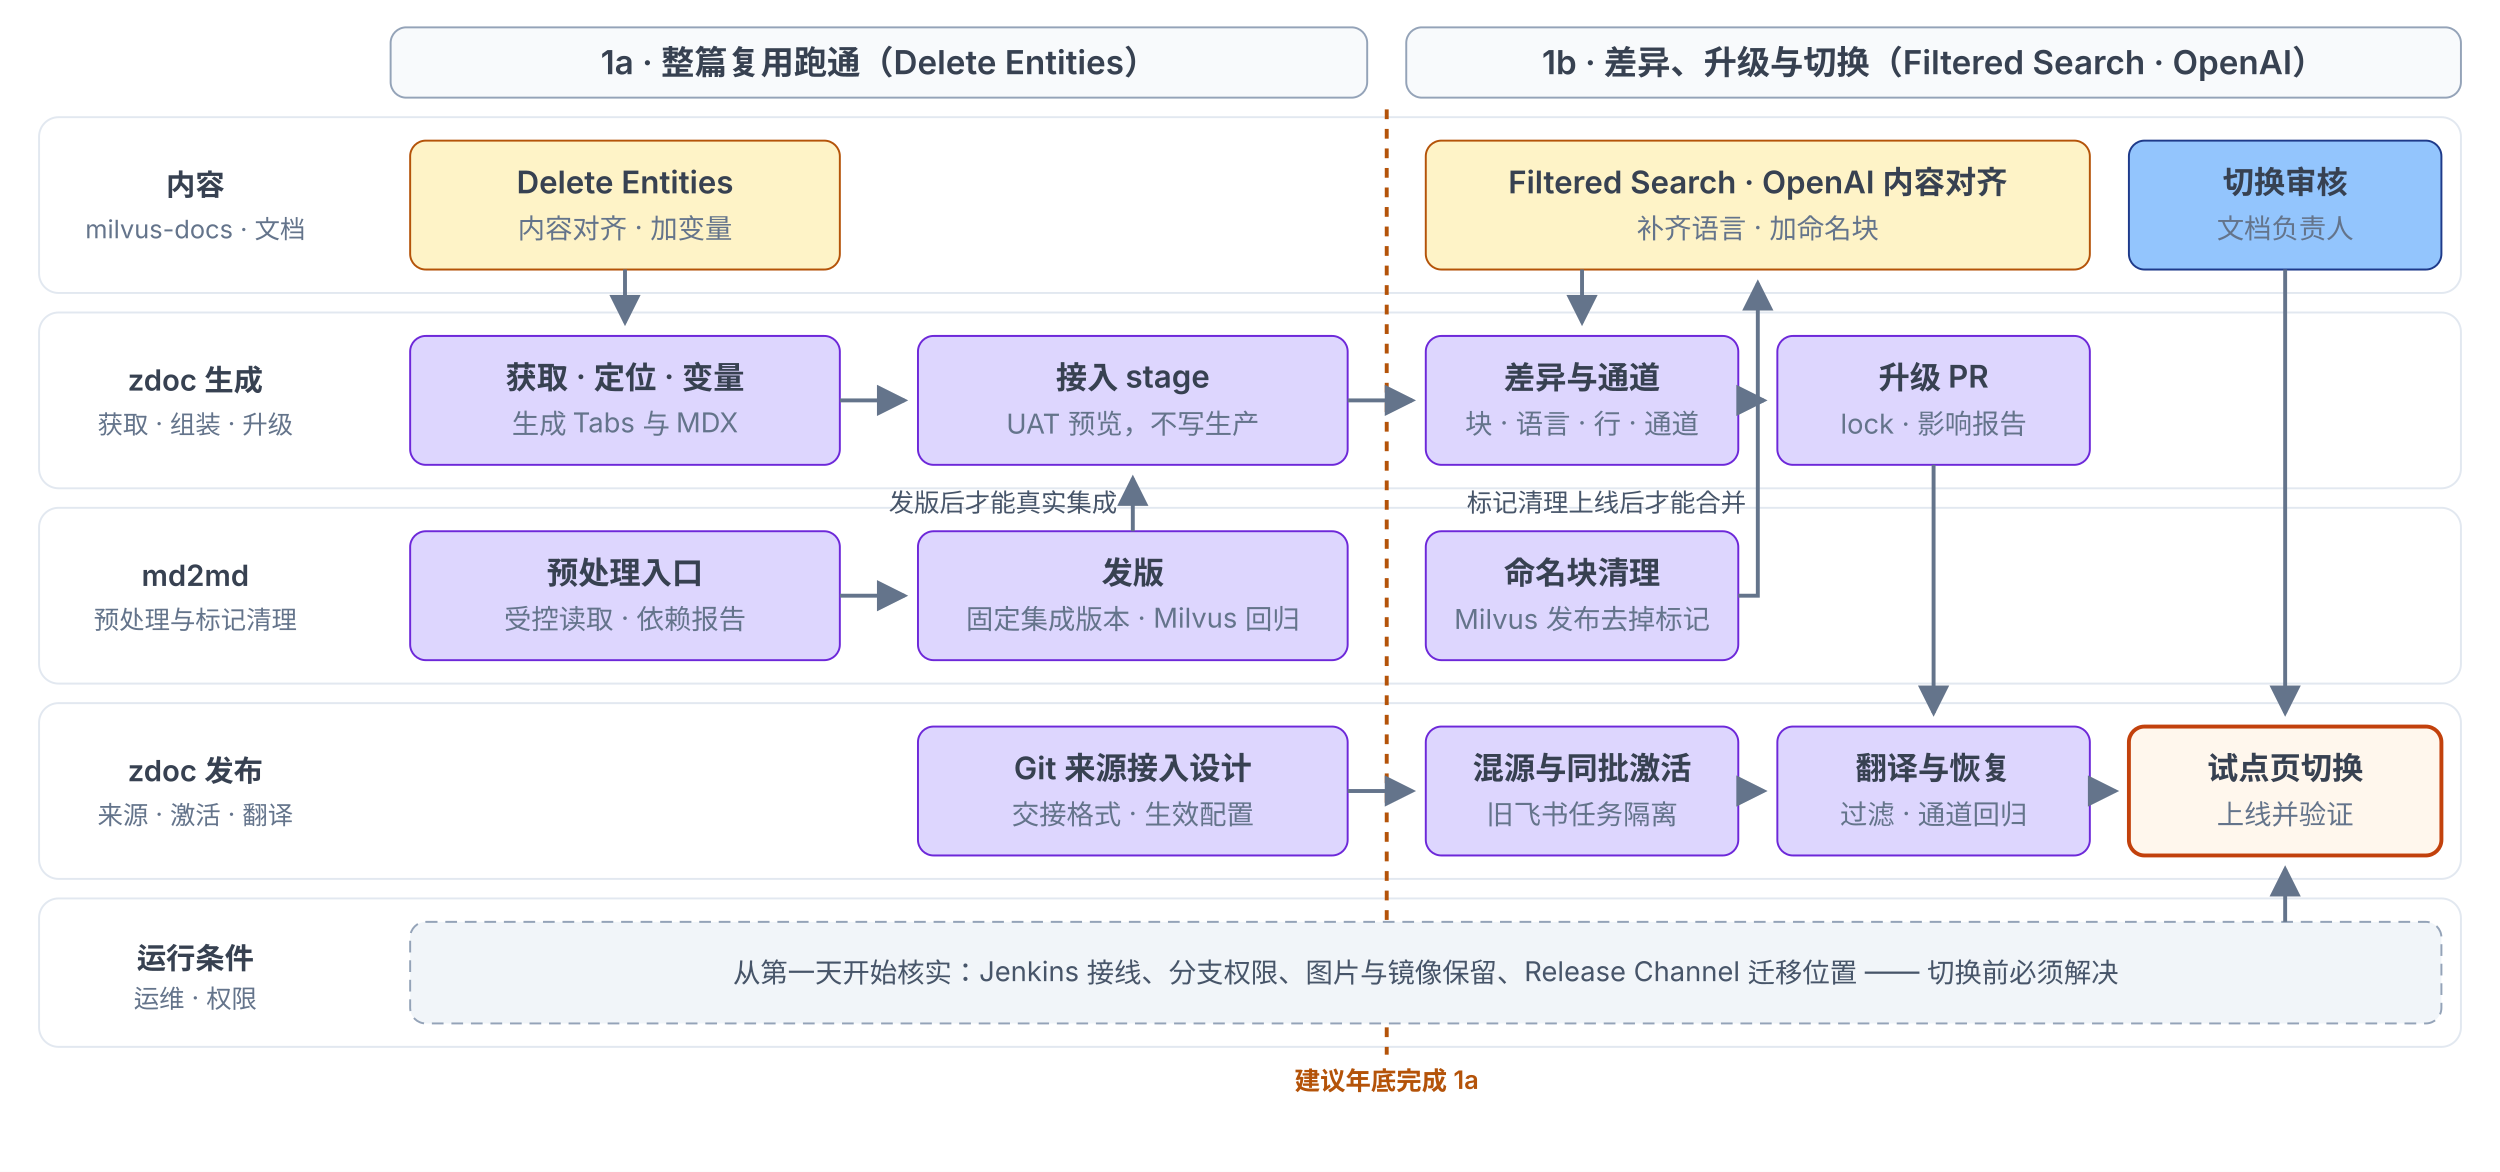
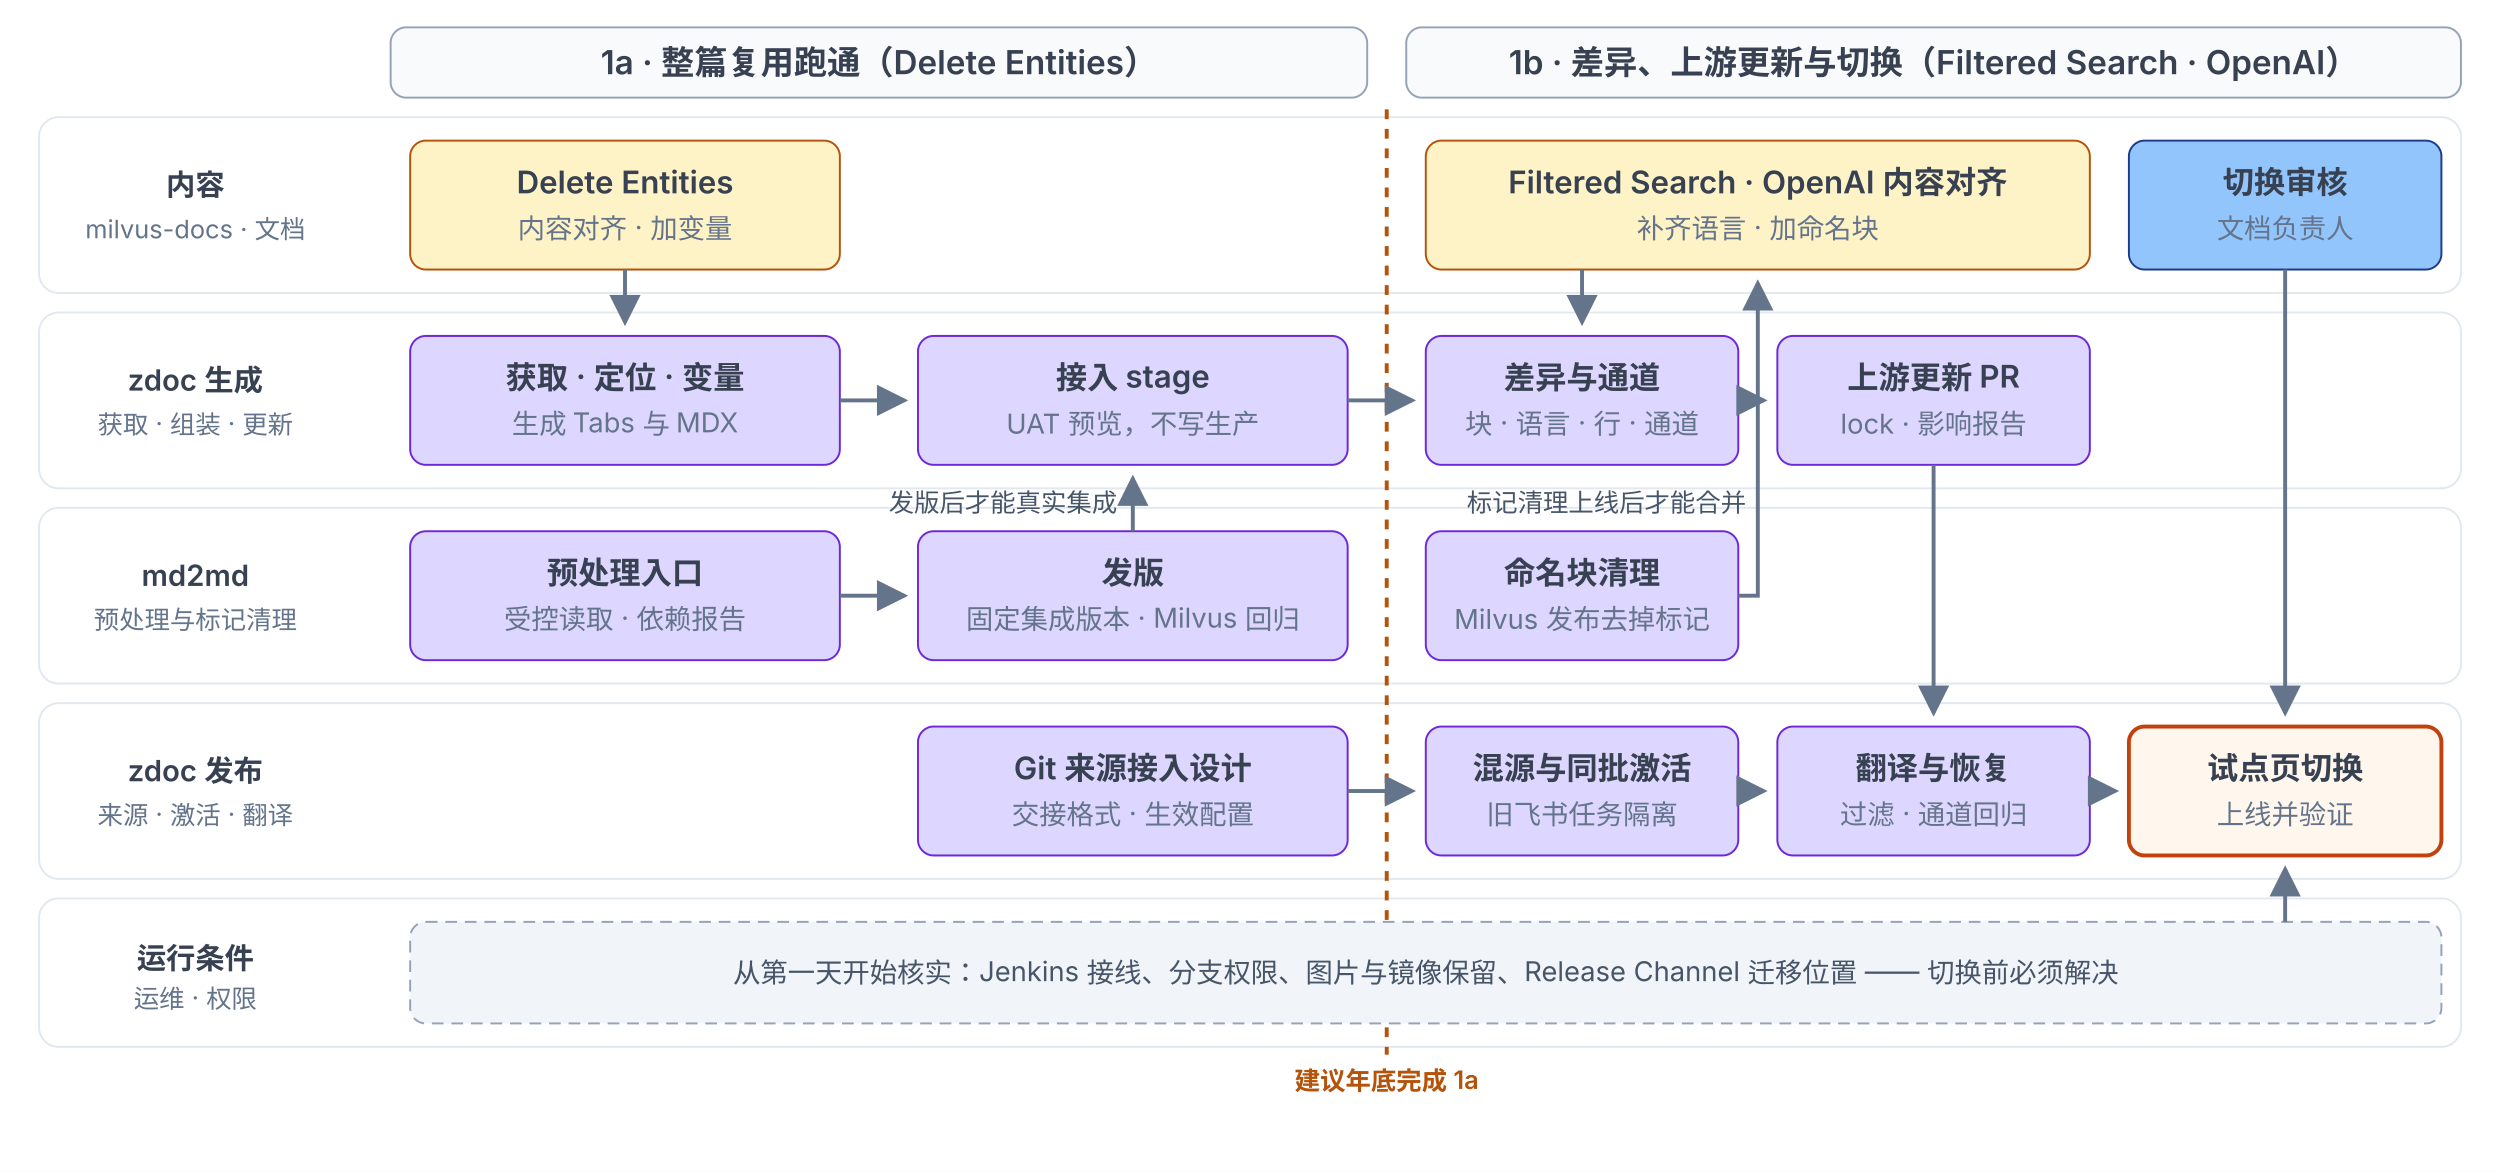
<svg xmlns="http://www.w3.org/2000/svg" width="768" height="360" viewBox="0 0 1280 600" role="img" aria-labelledby="title desc">
  <defs>
    <marker id="arrow" markerWidth="8" markerHeight="8" refX="7" refY="4" orient="auto">
      <path d="M0 0 L8 4 L0 8 Z" fill="#64748b" />
    </marker>
    <style>text{font-family:-apple-system,BlinkMacSystemFont,'PingFang SC','Microsoft YaHei',sans-serif;fill:#374151;}.h{font-size:16px;font-weight:600;text-anchor:middle;}.s{font-size:14px;text-anchor:middle;fill:#64748b;}.lane{font-size:15px;font-weight:600;text-anchor:middle;}.lane2{font-size:13px;text-anchor:middle;fill:#64748b;}.stage{font-size:17px;font-weight:600;text-anchor:middle;}.lbl{font-size:13px;fill:#475569;}.edge{fill:none;stroke:#64748b;stroke-width:2;marker-end:url(#arrow);}</style>
  </defs>
  <rect width="1280" height="600" fill="#ffffff" />
  <rect x="200" y="14" width="500" height="36" rx="8" fill="#f8fafc" stroke="#94a3b8" />
  <text x="450" y="38" class="stage">1a · 整篇复用跑通（Delete Entities）</text>
  <rect x="720" y="14" width="540" height="36" rx="8" fill="#f8fafc" stroke="#94a3b8" />
-   <text x="990" y="38" class="stage">1b · 差异、升级与切换（Filtered Search · OpenAI）</text>
+   <text x="990" y="38" class="stage">1b · 差异、上游更新与切换（Filtered Search · OpenAI）</text>
  <rect x="20" y="60" width="1240" height="90" rx="10" fill="#ffffff" stroke="#e2e8f0" />
  <rect x="20" y="160" width="1240" height="90" rx="10" fill="#ffffff" stroke="#e2e8f0" />
  <rect x="20" y="260" width="1240" height="90" rx="10" fill="#ffffff" stroke="#e2e8f0" />
  <rect x="20" y="360" width="1240" height="90" rx="10" fill="#ffffff" stroke="#e2e8f0" />
  <rect x="20" y="460" width="1240" height="76" rx="10" fill="#ffffff" stroke="#e2e8f0" />
  <text x="100" y="100" class="lane">内容</text>
  <text x="100" y="122" class="lane2">milvus-docs · 文档</text>
  <text x="100" y="200" class="lane">zdoc 生成</text>
-   <text x="100" y="222" class="lane2">获取 · 组装 · 升级</text>
+   <text x="100" y="222" class="lane2">获取 · 组装 · 更新</text>
  <text x="100" y="300" class="lane">md2md</text>
  <text x="100" y="322" class="lane2">预处理与标记清理</text>
  <text x="100" y="400" class="lane">zdoc 发布</text>
  <text x="100" y="422" class="lane2">来源 · 激活 · 翻译</text>
  <text x="100" y="496" class="lane">运行条件</text>
  <text x="100" y="516" class="lane2">运维 · 权限</text>
  <path d="M710 56 V540" stroke="#b45309" stroke-width="2" stroke-dasharray="5 5" />
  <text x="710" y="558" class="lbl" style="text-anchor:middle;fill:#b45309;font-weight:600">建议年底完成 1a</text>
  <rect x="210" y="72" width="220" height="66" rx="8" fill="#fef3c7" stroke="#b45309" />
  <text x="320" y="99" class="h">Delete Entities</text>
  <text x="320" y="122" class="s">内容对齐 · 加变量</text>
  <rect x="730" y="72" width="340" height="66" rx="8" fill="#fef3c7" stroke="#b45309" />
  <text x="900" y="99" class="h">Filtered Search · OpenAI 内容对齐</text>
  <text x="900" y="122" class="s">补齐语言 · 加命名块</text>
  <rect x="1090" y="72" width="160" height="66" rx="8" fill="#93c5fd" stroke="#1e3a8a" />
  <text x="1170" y="99" class="h">切换审核</text>
  <text x="1170" y="122" class="s">文档负责人</text>
  <rect x="210" y="172" width="220" height="66" rx="8" fill="#ddd6fe" stroke="#6d28d9" />
  <text x="320" y="199" class="h">获取 · 定位 · 变量</text>
  <text x="320" y="222" class="s">生成 Tabs 与 MDX</text>
  <rect x="470" y="172" width="220" height="66" rx="8" fill="#ddd6fe" stroke="#6d28d9" />
  <text x="580" y="199" class="h">接入 stage</text>
  <text x="580" y="222" class="s">UAT 预览，不写生产</text>
  <rect x="730" y="172" width="160" height="66" rx="8" fill="#ddd6fe" stroke="#6d28d9" />
  <text x="810" y="199" class="h">差异与通道</text>
  <text x="810" y="222" class="s">块 · 语言 · 行 · 通道</text>
  <rect x="910" y="172" width="160" height="66" rx="8" fill="#ddd6fe" stroke="#6d28d9" />
-   <text x="990" y="199" class="h">升级 PR</text>
+   <text x="990" y="199" class="h">上游更新 PR</text>
  <text x="990" y="222" class="s">lock · 影响报告</text>
  <rect x="210" y="272" width="220" height="66" rx="8" fill="#ddd6fe" stroke="#6d28d9" />
  <text x="320" y="299" class="h">预处理入口</text>
  <text x="320" y="322" class="s">受控读取 · 依赖报告</text>
  <rect x="470" y="272" width="220" height="66" rx="8" fill="#ddd6fe" stroke="#6d28d9" />
  <text x="580" y="299" class="h">发版</text>
  <text x="580" y="322" class="s">固定集成版本 · Milvus 回归</text>
  <rect x="730" y="272" width="160" height="66" rx="8" fill="#ddd6fe" stroke="#6d28d9" />
  <text x="810" y="299" class="h">命名块清理</text>
  <text x="810" y="322" class="s">Milvus 发布去掉标记</text>
  <rect x="470" y="372" width="220" height="66" rx="8" fill="#ddd6fe" stroke="#6d28d9" />
  <text x="580" y="399" class="h">Git 来源接入设计</text>
  <text x="580" y="422" class="s">交接格式 · 生效配置</text>
  <rect x="730" y="372" width="160" height="66" rx="8" fill="#ddd6fe" stroke="#6d28d9" />
  <text x="810" y="399" class="h">混源与同批激活</text>
  <text x="810" y="422" class="s">旧飞书任务隔离</text>
  <rect x="910" y="372" width="160" height="66" rx="8" fill="#ddd6fe" stroke="#6d28d9" />
  <text x="990" y="399" class="h">翻译与恢复</text>
  <text x="990" y="422" class="s">过滤 · 通道回归</text>
  <rect x="1090" y="372" width="160" height="66" rx="8" fill="#fff7ed" stroke="#c2410c" stroke-width="2" />
  <text x="1170" y="399" class="h">试点页切换</text>
  <text x="1170" y="422" class="s">上线并验证</text>
  <rect x="210" y="472" width="1040" height="52" rx="8" fill="#f1f5f9" stroke="#94a3b8" stroke-dasharray="6 4" />
  <text x="730" y="503" class="s" style="fill:#475569">从第一天开始核实：Jenkins 接线、分支权限、图片与镜像保留、Release Channel 迁移位置 —— 切换前必须解决</text>
  <path class="edge" d="M320 138 V165" />
  <path class="edge" d="M430 205 H463" />
  <path class="edge" d="M430 305 H463" />
  <path class="edge" d="M580 272 V245" />
  <path class="edge" d="M690 205 H723" />
  <path class="edge" d="M810 138 V165" />
  <path class="edge" d="M890 205 H903" />
  <path class="edge" d="M690 405 H723" />
  <path class="edge" d="M890 405 H903" />
  <path class="edge" d="M1070 405 H1083" />
  <path class="edge" d="M990 238 V365" />
  <path class="edge" d="M1170 138 V365" />
  <path class="edge" d="M1170 472 V445" />
  <path class="edge" d="M890 305 H900 V145" />
  <text x="894" y="262" class="lbl" style="text-anchor:end">标记清理上线后才能合并</text>
  <text x="572" y="262" class="lbl" style="text-anchor:end">发版后才能真实集成</text>
</svg>
